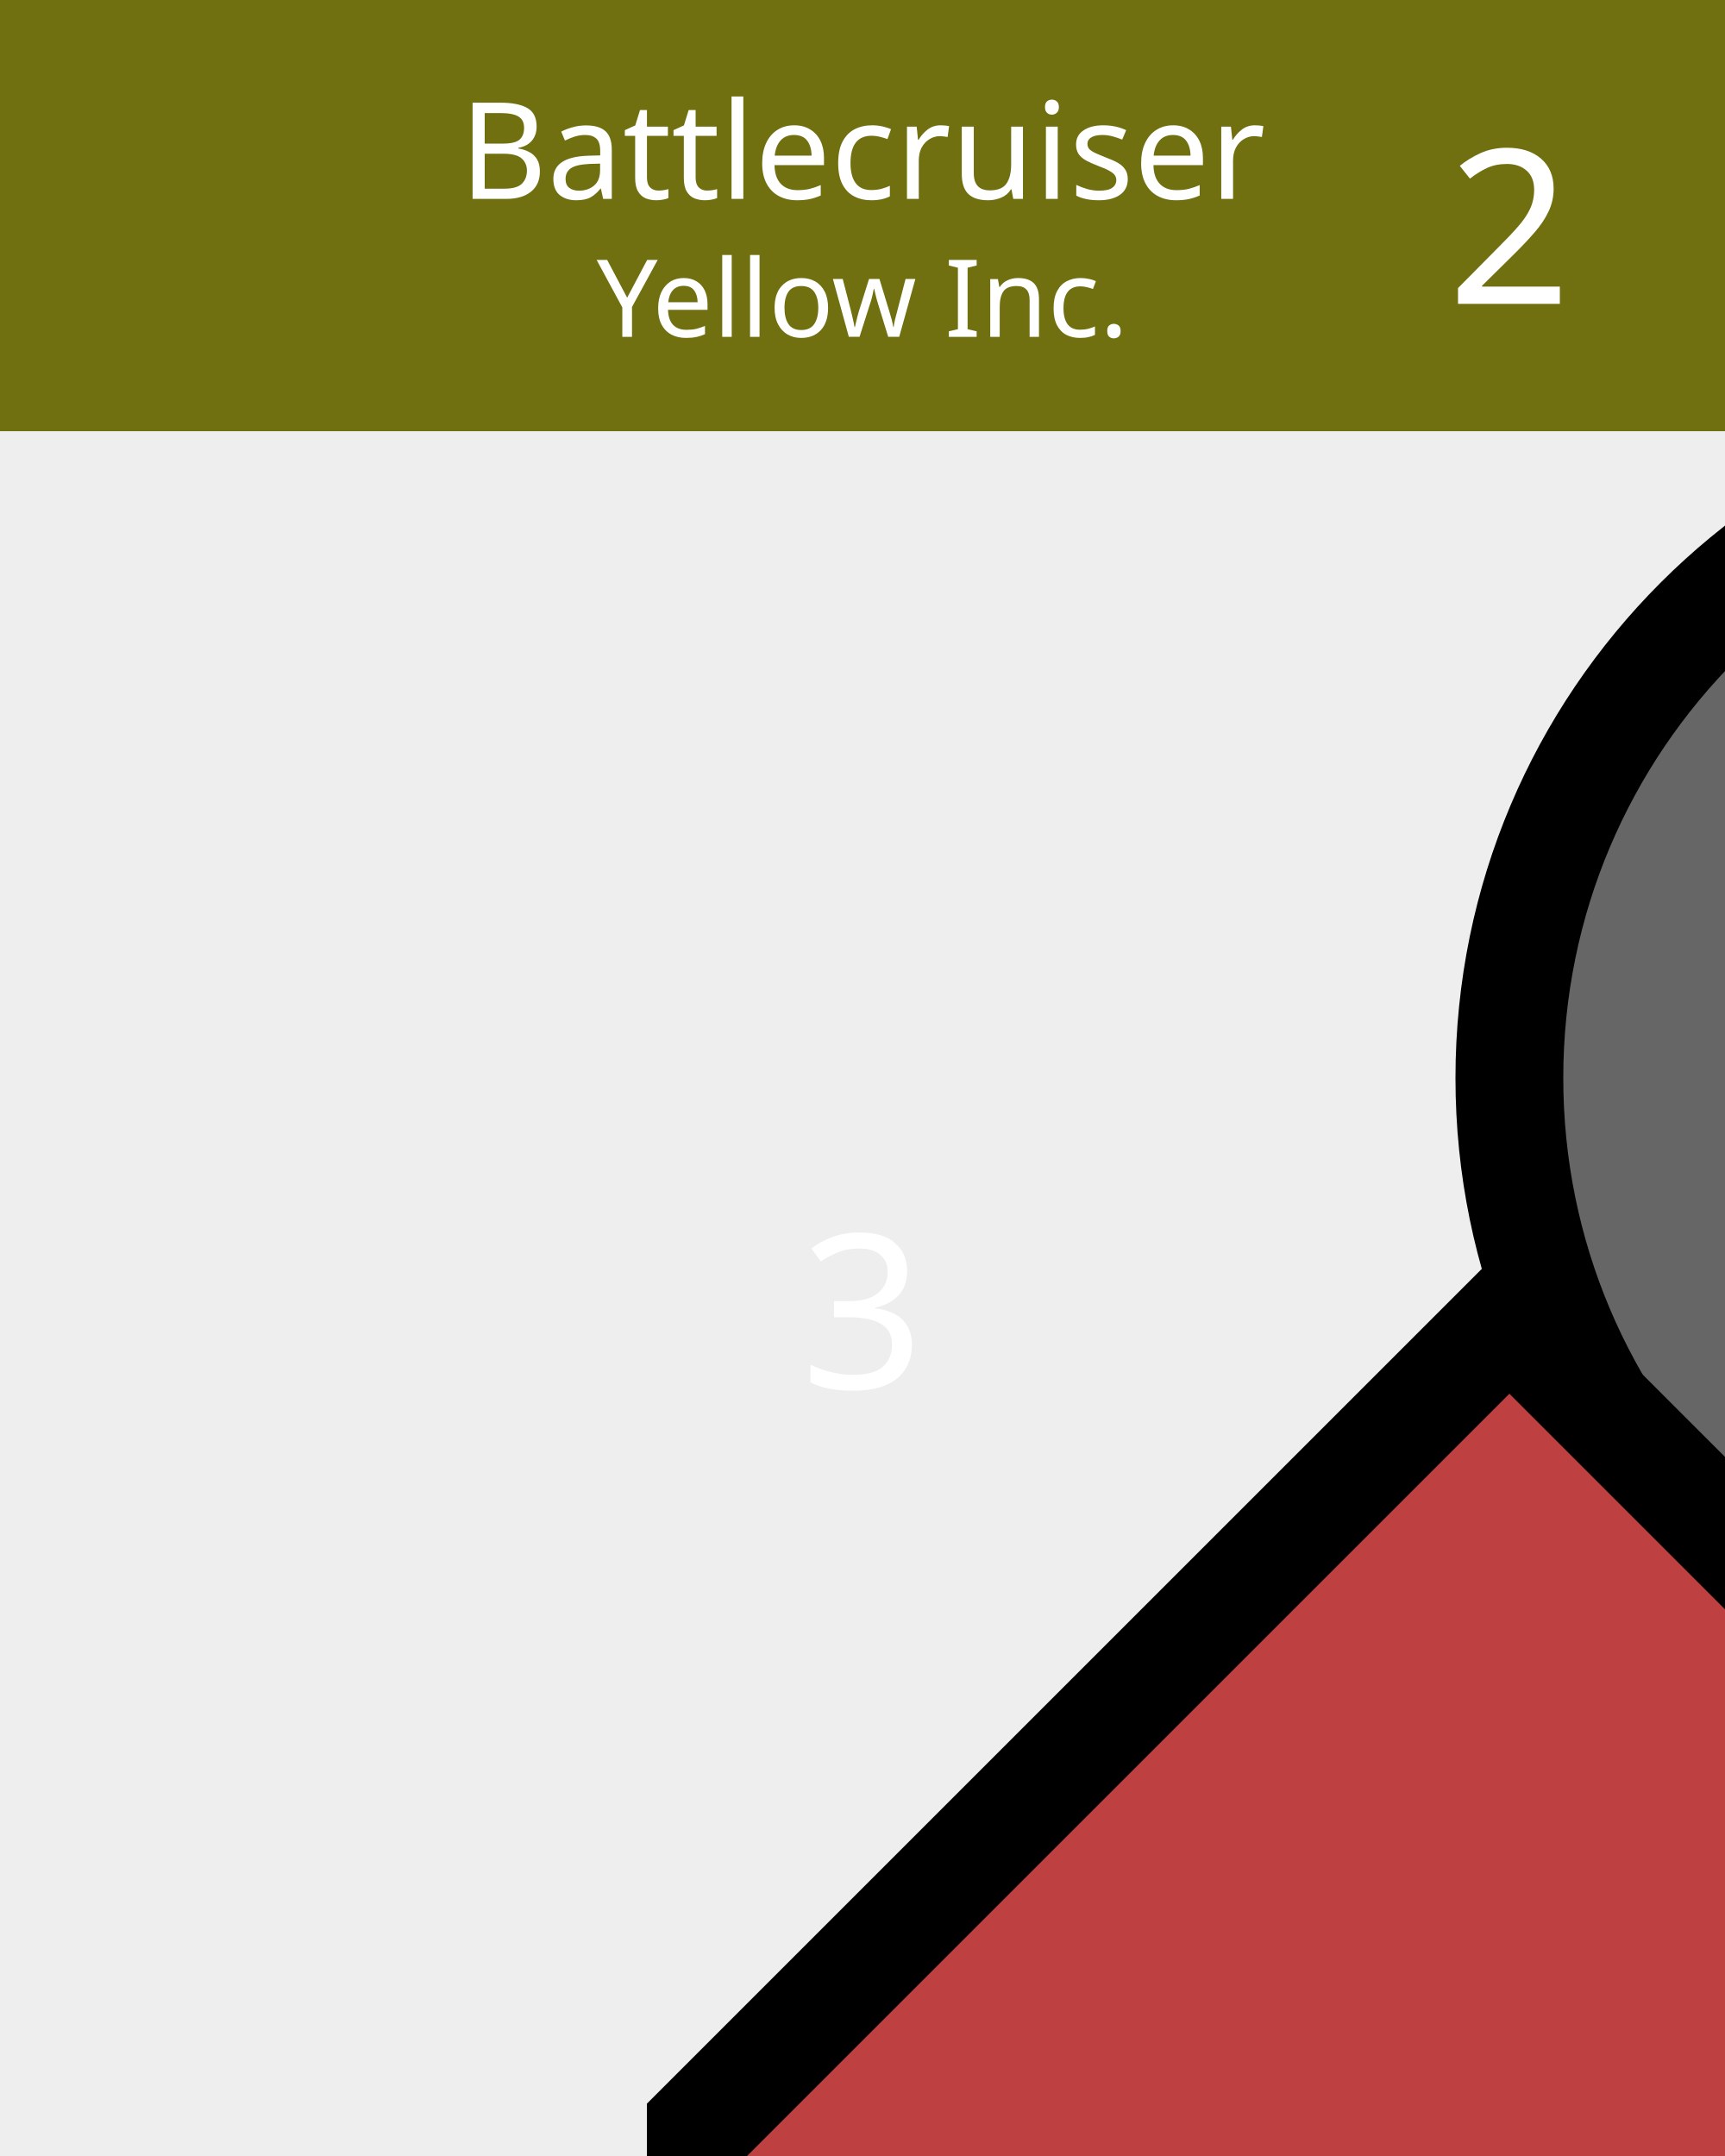
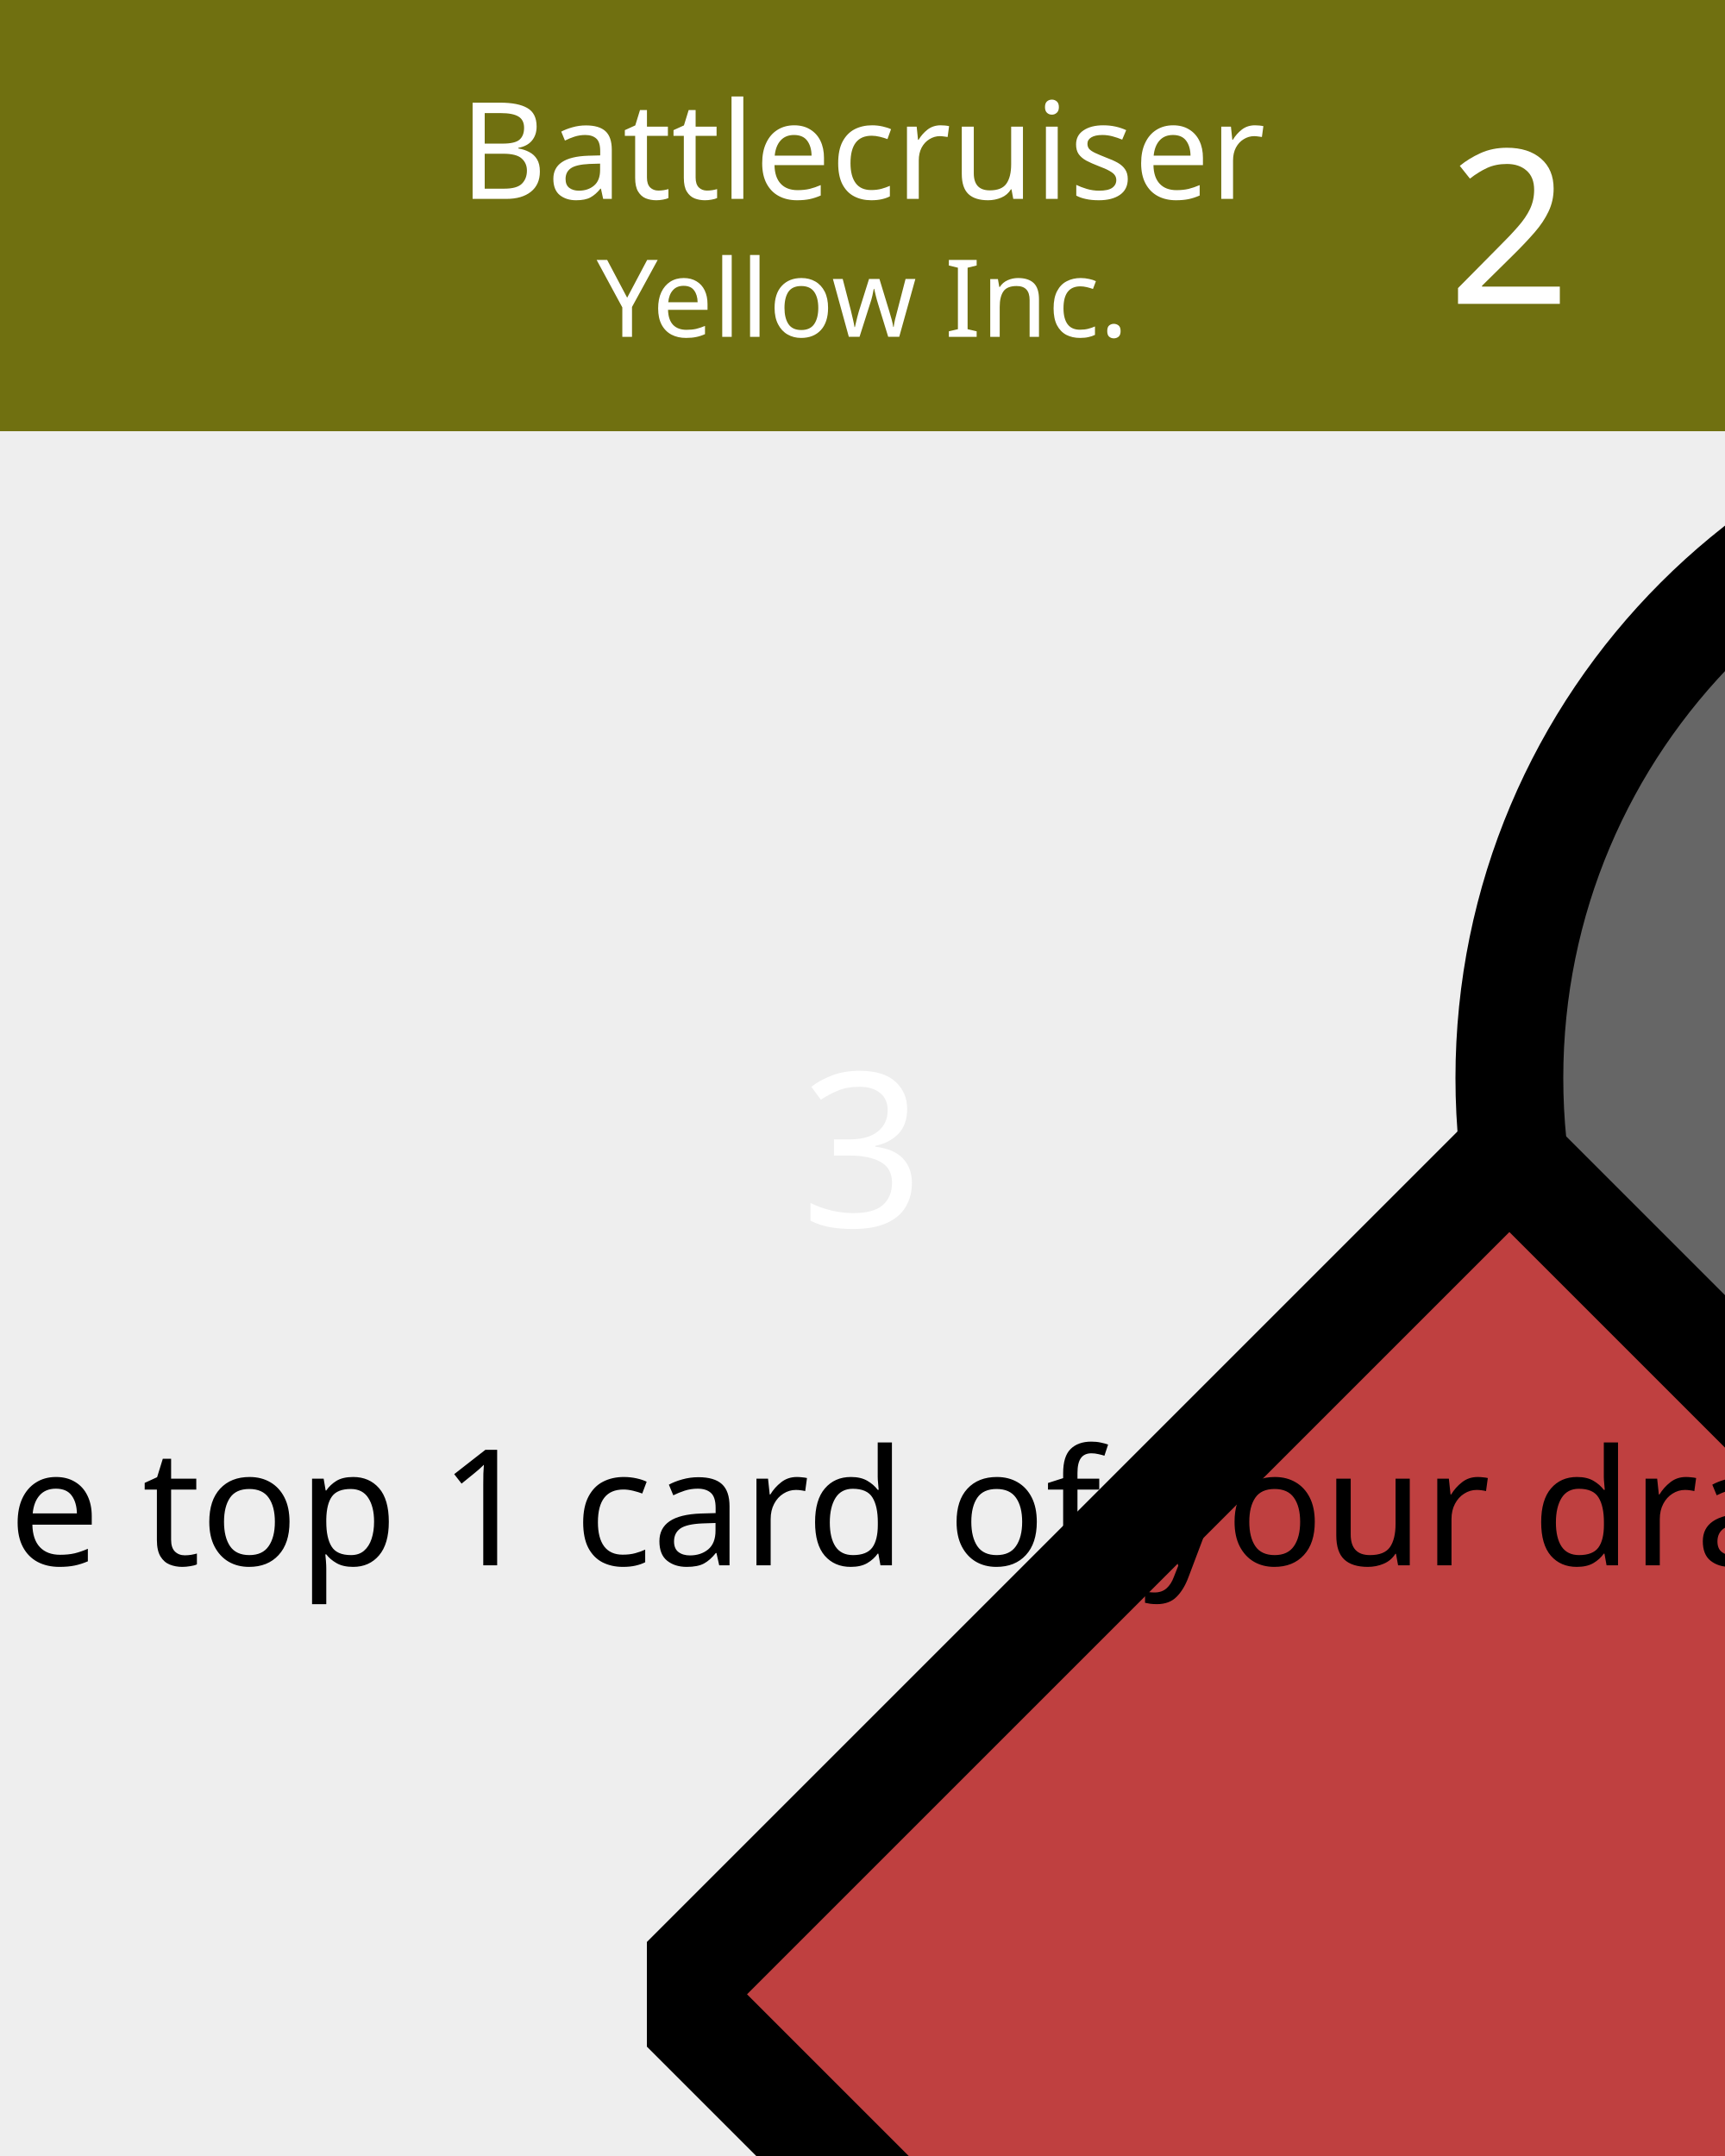
<svg xmlns="http://www.w3.org/2000/svg" version="1.1" width="256" height="320">
  <style>
     /* vietnamese */
    @font-face {
    font-family: 'Saira';
    font-style: italic;
    font-weight: 100 900;
    font-stretch: 100%;
    font-display: swap;
    src: url(https://fonts.gstatic.com/s/saira/v23/memhYa2wxmKQyNkiV50dulWP7s95AqZTzbvffS2-vw.woff2) format('woff2');
    unicode-range: U+0102-0103, U+0110-0111, U+0128-0129, U+0168-0169, U+01A0-01A1, U+01AF-01B0, U+0300-0301, U+0303-0304, U+0308-0309, U+0323, U+0329, U+1EA0-1EF9, U+20AB;
    }
    /* latin-ext */
    @font-face {
    font-family: 'Saira';
    font-style: italic;
    font-weight: 100 900;
    font-stretch: 100%;
    font-display: swap;
    src: url(https://fonts.gstatic.com/s/saira/v23/memhYa2wxmKQyNkiV50dulWP7s95AqZTzbvefS2-vw.woff2) format('woff2');
    unicode-range: U+0100-02BA, U+02BD-02C5, U+02C7-02CC, U+02CE-02D7, U+02DD-02FF, U+0304, U+0308, U+0329, U+1D00-1DBF, U+1E00-1E9F, U+1EF2-1EFF, U+2020, U+20A0-20AB, U+20AD-20C0, U+2113, U+2C60-2C7F, U+A720-A7FF;
    }
    /* latin */
    @font-face {
    font-family: 'Saira';
    font-style: italic;
    font-weight: 100 900;
    font-stretch: 100%;
    font-display: swap;
    src: url(https://fonts.gstatic.com/s/saira/v23/memhYa2wxmKQyNkiV50dulWP7s95AqZTzbvQfS0.woff2) format('woff2');
    unicode-range: U+0000-00FF, U+0131, U+0152-0153, U+02BB-02BC, U+02C6, U+02DA, U+02DC, U+0304, U+0308, U+0329, U+2000-206F, U+20AC, U+2122, U+2191, U+2193, U+2212, U+2215, U+FEFF, U+FFFD;
    }
    /* vietnamese */
    @font-face {
    font-family: 'Saira';
    font-style: normal;
    font-weight: 100 900;
    font-stretch: 100%;
    font-display: swap;
    src: url(https://fonts.gstatic.com/s/saira/v23/memjYa2wxmKQyPMrZX79wwYZQMhsyuSLh4vSZSk.woff2) format('woff2');
    unicode-range: U+0102-0103, U+0110-0111, U+0128-0129, U+0168-0169, U+01A0-01A1, U+01AF-01B0, U+0300-0301, U+0303-0304, U+0308-0309, U+0323, U+0329, U+1EA0-1EF9, U+20AB;
    }
    /* latin-ext */
    @font-face {
    font-family: 'Saira';
    font-style: normal;
    font-weight: 100 900;
    font-stretch: 100%;
    font-display: swap;
    src: url(https://fonts.gstatic.com/s/saira/v23/memjYa2wxmKQyPMrZX79wwYZQMhsyuSLhovSZSk.woff2) format('woff2');
    unicode-range: U+0100-02BA, U+02BD-02C5, U+02C7-02CC, U+02CE-02D7, U+02DD-02FF, U+0304, U+0308, U+0329, U+1D00-1DBF, U+1E00-1E9F, U+1EF2-1EFF, U+2020, U+20A0-20AB, U+20AD-20C0, U+2113, U+2C60-2C7F, U+A720-A7FF;
    }
    /* latin */
    @font-face {
    font-family: 'Saira';
    font-style: normal;
    font-weight: 100 900;
    font-stretch: 100%;
    font-display: swap;
    src: url(https://fonts.gstatic.com/s/saira/v23/memjYa2wxmKQyPMrZX79wwYZQMhsyuSLiIvS.woff2) format('woff2');
    unicode-range: U+0000-00FF, U+0131, U+0152-0153, U+02BB-02BC, U+02C6, U+02DA, U+02DC, U+0304, U+0308, U+0329, U+2000-206F, U+20AC, U+2122, U+2191, U+2193, U+2212, U+2215, U+FEFF, U+FFFD;
    }

    text {
        font-family: "Saira", sans-serif;
    }
    .amt {
        text-anchor: middle;
        dominant-baseline: middle;
        fill: #fff;
        font-size: 32px;
        font-weight: 500;
    }
     </style>
  <rect x="0" y="0" width="256" height="320" fill="#eeeeee" />
  <rect x="0" y="0" width="256" height="64" fill="#707010" />
  <text x="128" y="14" text-anchor="middle" dominant-baseline="hanging" style="font-size:20px;font-weight:500" fill="#fff">Battlecruiser</text>
  <text x="128" y="50" text-anchor="middle" dominant-baseline="auto" style="font-size:16px" fill="#fff">Yellow Inc.</text>
  <symbol id="dmg" width="64" height="64" viewBox="-32 -32 64 64">
    <rect x="-22" y="-22" transform="rotate(45, 0, 0)" width="44" height="44" fill="#BF4040" stroke="#000" stroke-width="4" />
  </symbol>
  <symbol id="heal" width="64" height="64" viewBox="-32 -32 64 64">
    <path d="M -16 -24             l 32 0  a 8 8, 0 0 1,   8  8              l 0 32  a 8 8, 0 0 1,  -8  8             l -32 0 a 8 8, 0 0 1, -8 -8             l 0 -32 a 8 8, 0 0 1,  8 -8" fill="#34b249" stroke="#000" stroke-width="4" />
  </symbol>
  <symbol id="hploss" width="64" height="64" viewBox="-32 -32 64 64">
    <path d="M -16 -24             l 32 0  a 8 8, 0 0 1,   8  8              l 0 32  a 8 8, 0 0 1,  -8  8             l -32 0 a 8 8, 0 0 1, -8 -8             l 0 -32 a 8 8, 0 0 1,  8 -8" fill="#bf6a40" stroke="#000" stroke-width="4" />
  </symbol>
  <symbol id="fuel" width="64" height="64" viewBox="-32 -32 64 64">
    <circle cx="0" cy="0" r="24" fill="#666666" stroke="#000" stroke-width="4" />
  </symbol>
  <use href="#fuel" x="192" y="0" />
  <text x="224" y="34" class="amt">2</text>
-   <use href="#dmg" y="160" x="96" />
-   <text x="128" y="195" class="amt">3</text>
-   <text x="128" y="224" text-anchor="middle" dominant-baseline="middle" style="font-size:24px" />
+   <use href="#dmg" y="136" x="96" />
+   <text x="128" y="171" class="amt">3</text>
+   <text x="128" y="224" text-anchor="middle" dominant-baseline="middle" style="font-size:24px">Play the top 1 card of your draw pile</text>
</svg>
